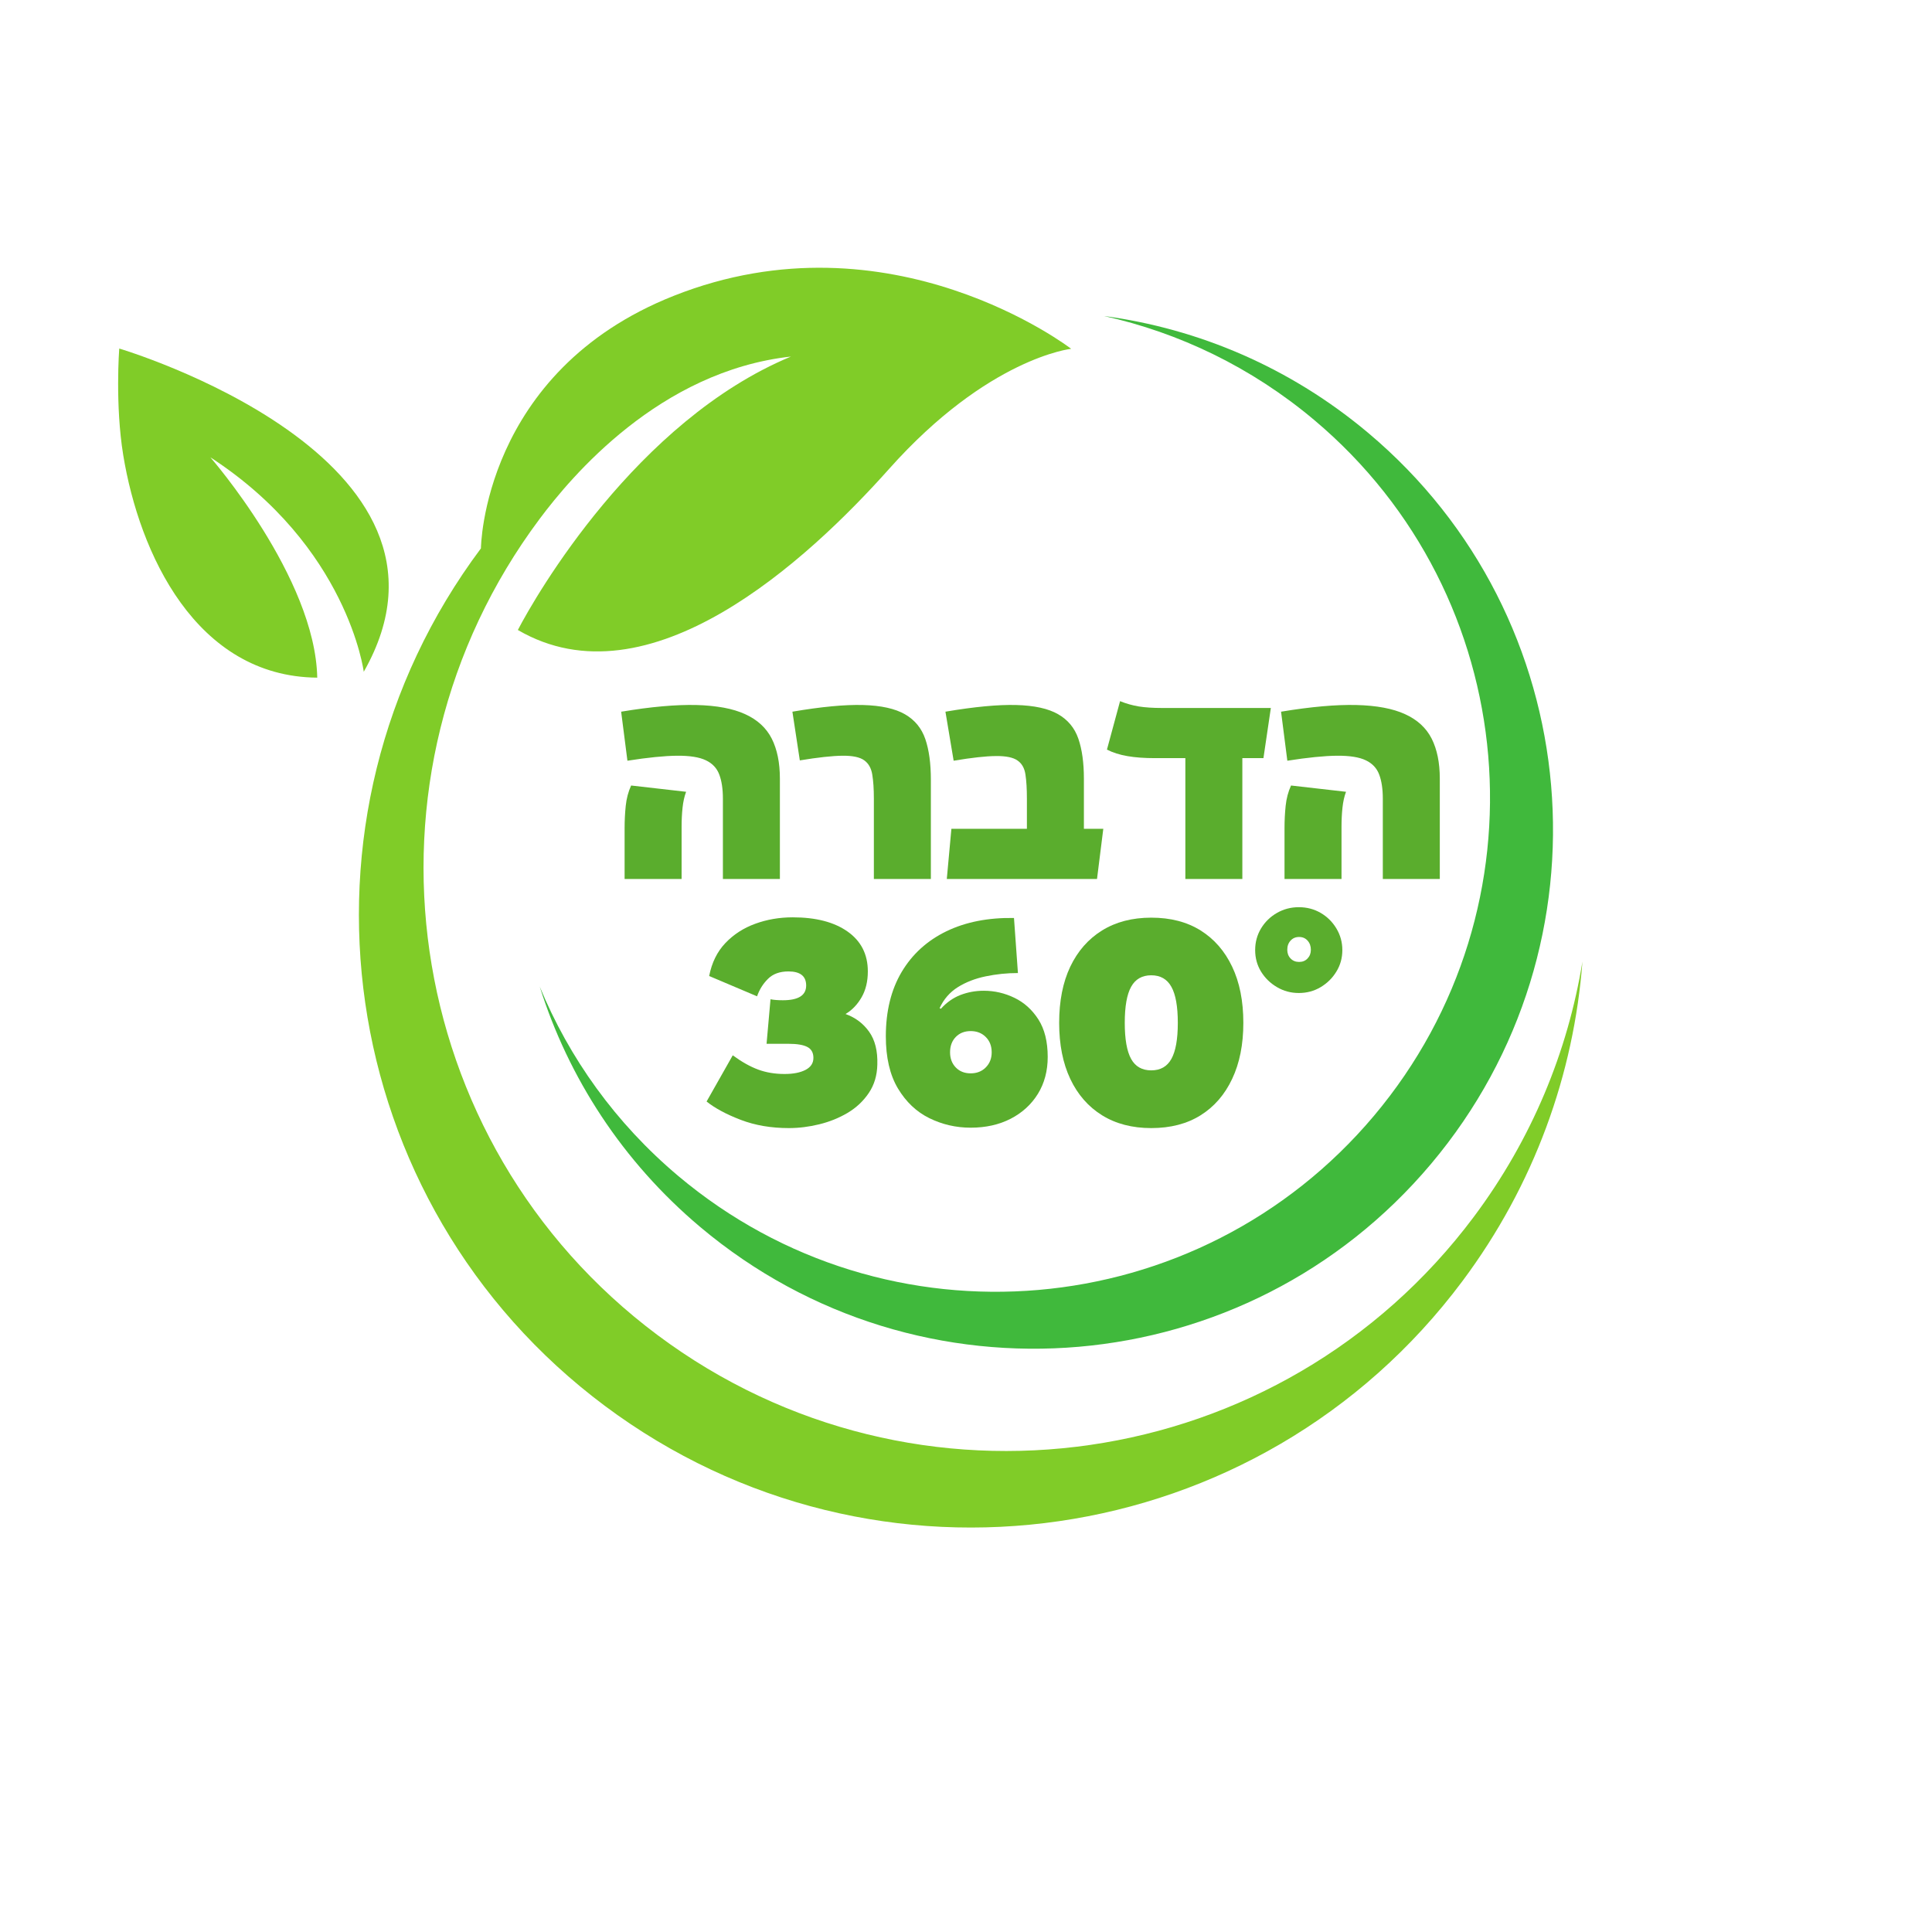
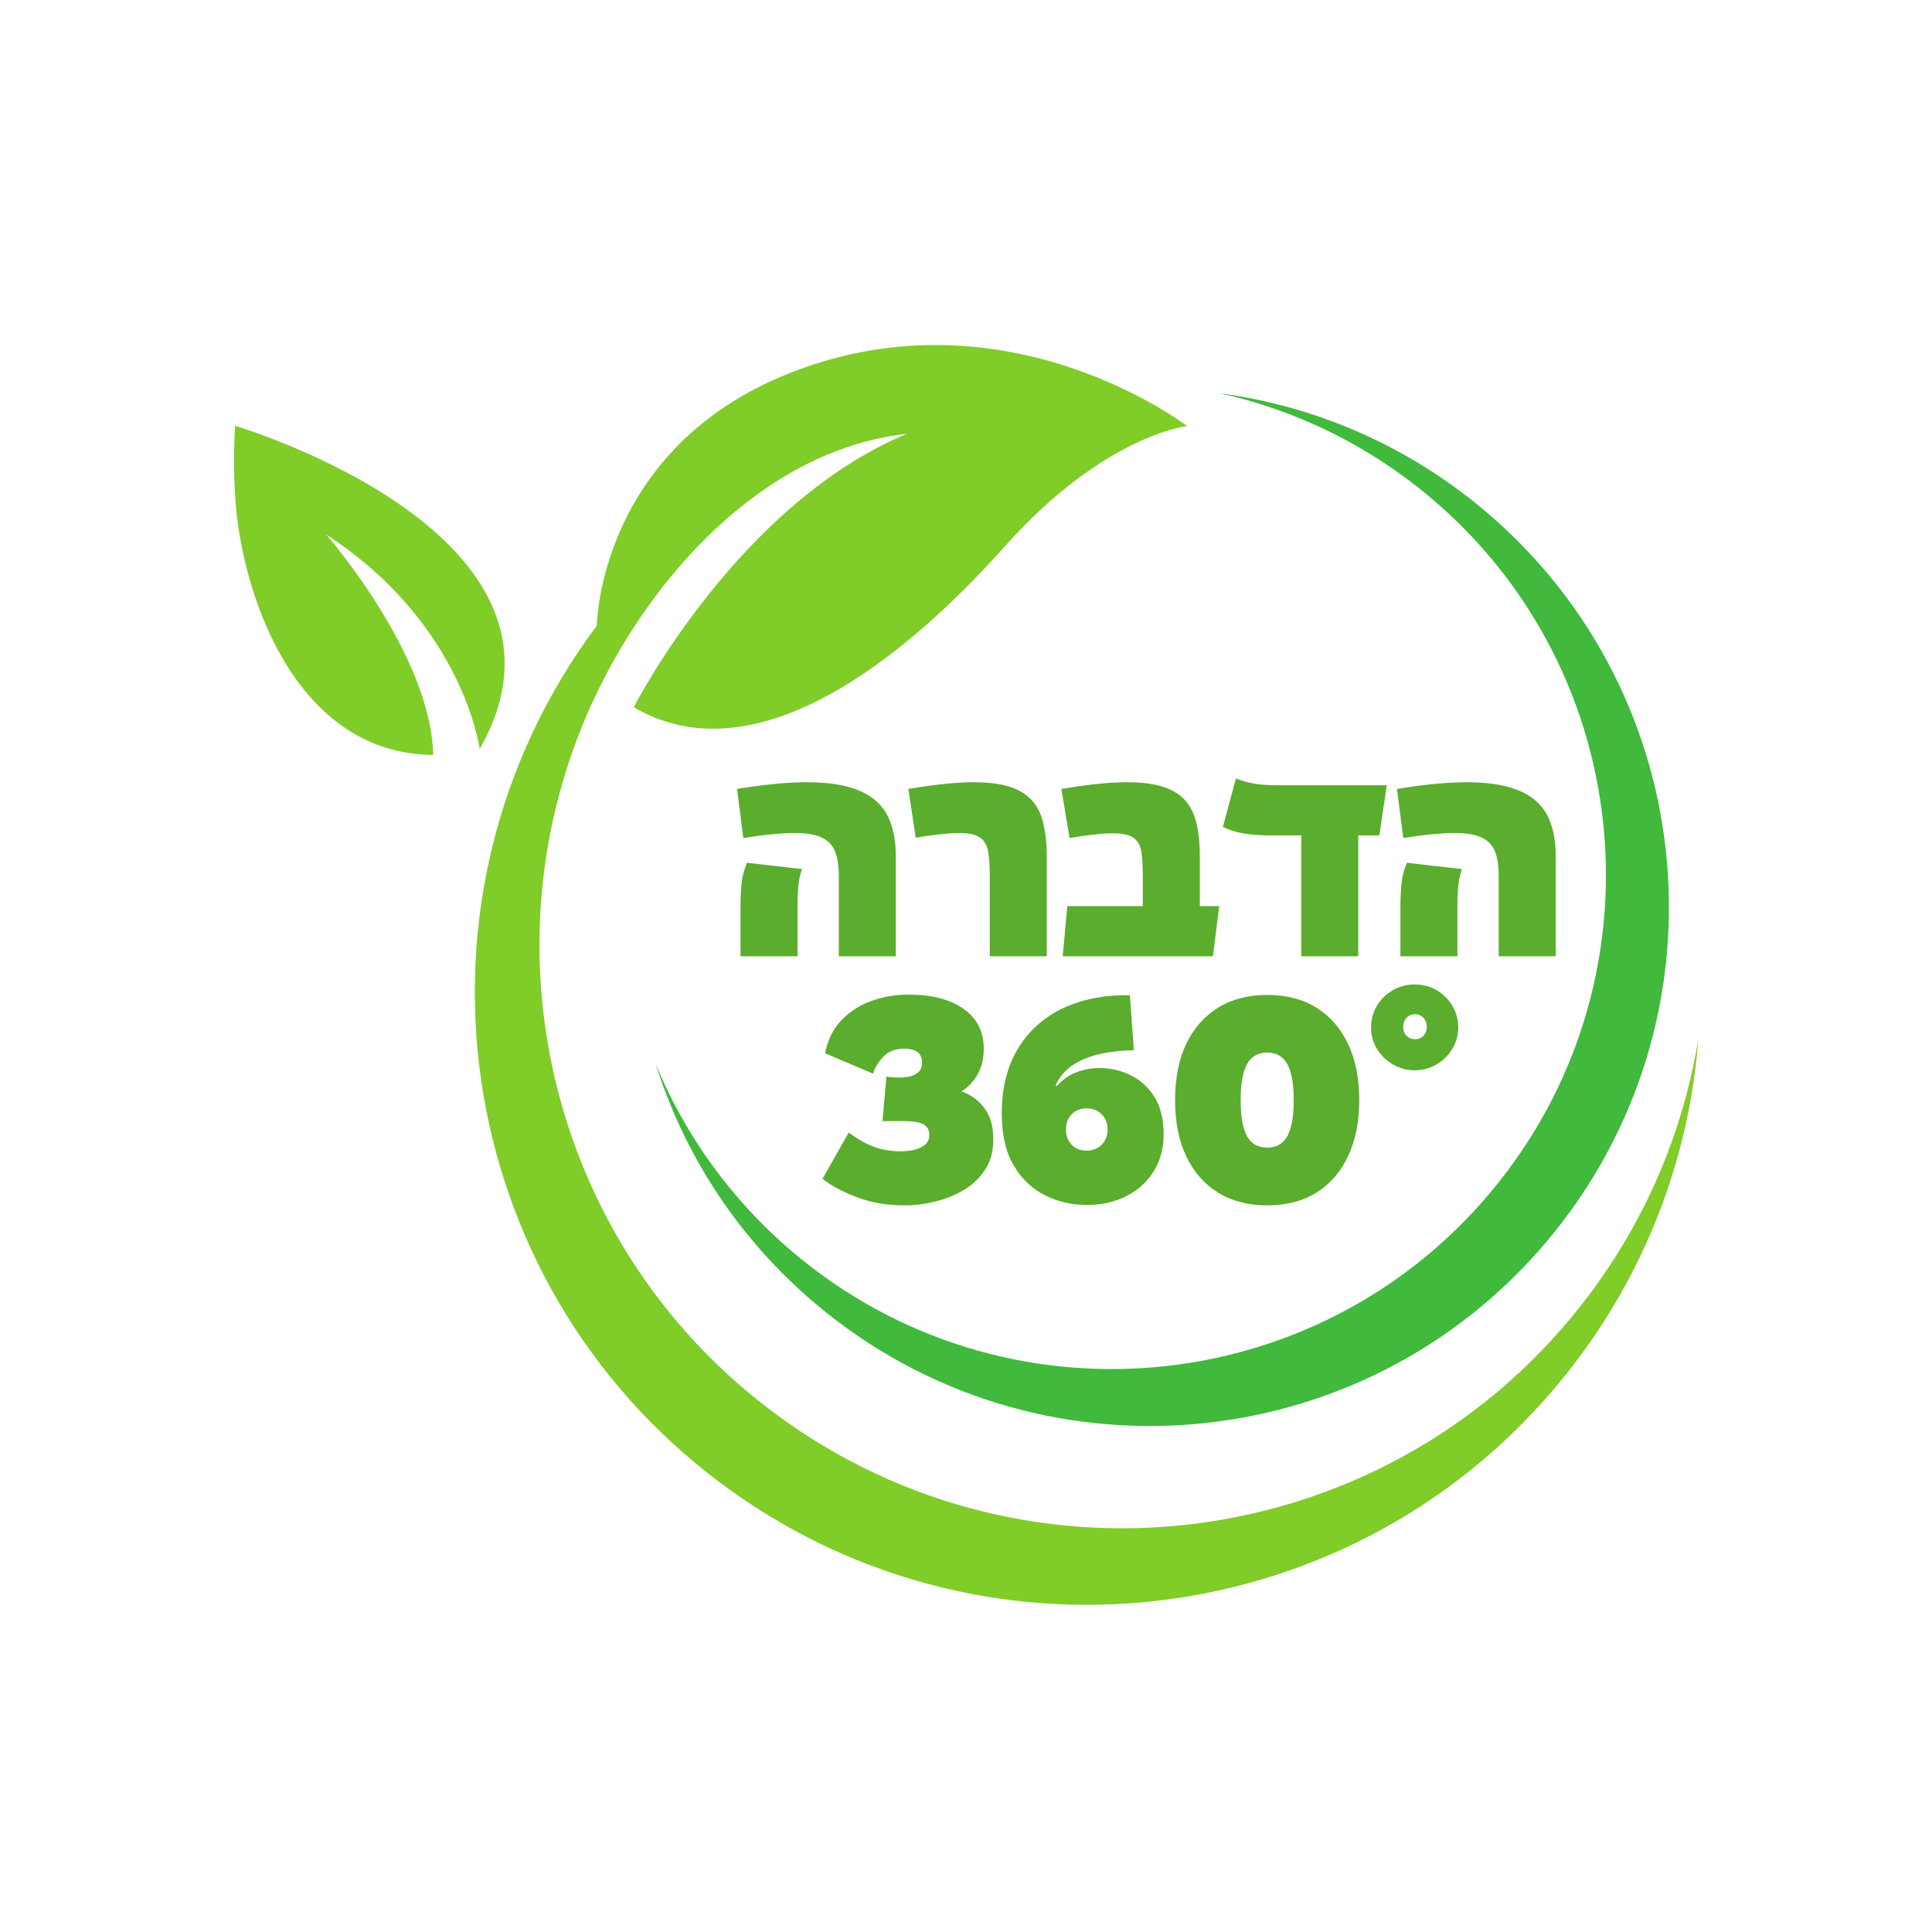
<svg xmlns="http://www.w3.org/2000/svg" width="500" zoomAndPan="magnify" viewBox="0 0 375 375" height="500" preserveAspectRatio="xMidYMid meet" version="1.0">
  <defs>
    <g />
-     <clipPath id="4f5f464152">
-       <rect x="0" width="178" y="0" height="56" />
+     <clipPath id="6364eae442">
+       <rect x="0" width="179" y="0" height="57" />
    </clipPath>
-     <clipPath id="288080c312">
-       <path d="M 22 67 L 76 67 L 76 132 L 22 132 Z M 22 67 " clip-rule="nonzero" />
+     <clipPath id="8c8a6fd746">
+       <path d="M 45 82 L 98 82 L 98 147 L 45 147 Z M 45 82 " clip-rule="nonzero" />
    </clipPath>
-     <clipPath id="f70a5f67ab">
-       <path d="M -39.082 129.891 L 139.641 -48.832 L 367.152 178.68 L 188.43 357.402 Z M -39.082 129.891 " clip-rule="nonzero" />
+     <clipPath id="c4ba70c4f9">
+       <path d="M -16.582 144.891 L 162.141 -33.832 L 389.652 193.68 L 210.93 372.402 Z M -16.582 144.891 " clip-rule="nonzero" />
    </clipPath>
-     <clipPath id="e40de4eb6c">
-       <path d="M -39.082 129.891 L 139.641 -48.832 L 367.152 178.68 L 188.43 357.402 Z M -39.082 129.891 " clip-rule="nonzero" />
+     <clipPath id="ccfdd1975d">
+       <path d="M -16.582 144.891 L 162.141 -33.832 L 389.652 193.68 L 210.93 372.402 Z M -16.582 144.891 " clip-rule="nonzero" />
    </clipPath>
-     <clipPath id="cd8e74ec62">
-       <path d="M -39.082 129.891 L 139.641 -48.832 L 367.152 178.68 L 188.43 357.402 Z M -39.082 129.891 " clip-rule="nonzero" />
+     <clipPath id="568442db1b">
+       <path d="M -16.582 144.891 L 162.141 -33.832 L 389.652 193.68 L 210.93 372.402 Z M -16.582 144.891 " clip-rule="nonzero" />
    </clipPath>
-     <clipPath id="72241ff97a">
-       <path d="M 104 61 L 302 61 L 302 262 L 104 262 Z M 104 61 " clip-rule="nonzero" />
+     <clipPath id="77a3079644">
+       <path d="M 127 76 L 324 76 L 324 277 L 127 277 Z M 127 76 " clip-rule="nonzero" />
    </clipPath>
-     <clipPath id="00b43db2a9">
-       <path d="M -39.082 129.891 L 139.641 -48.832 L 367.152 178.68 L 188.43 357.402 Z M -39.082 129.891 " clip-rule="nonzero" />
+     <clipPath id="05981de962">
+       <path d="M -16.582 144.891 L 162.141 -33.832 L 389.652 193.68 L 210.93 372.402 Z M -16.582 144.891 " clip-rule="nonzero" />
    </clipPath>
-     <clipPath id="7f80144914">
-       <path d="M -39.082 129.891 L 139.641 -48.832 L 367.152 178.68 L 188.43 357.402 Z M -39.082 129.891 " clip-rule="nonzero" />
+     <clipPath id="8f44bd4e10">
+       <path d="M -16.582 144.891 L 162.141 -33.832 L 389.652 193.68 L 210.93 372.402 Z M -16.582 144.891 " clip-rule="nonzero" />
    </clipPath>
-     <clipPath id="863353cd4a">
-       <path d="M -39.082 129.891 L 139.641 -48.832 L 367.152 178.68 L 188.43 357.402 Z M -39.082 129.891 " clip-rule="nonzero" />
+     <clipPath id="5ac946a8f2">
+       <path d="M -16.582 144.891 L 162.141 -33.832 L 389.652 193.68 L 210.93 372.402 Z M -16.582 144.891 " clip-rule="nonzero" />
    </clipPath>
-     <clipPath id="8277f1fdd6">
-       <path d="M 69 51 L 308 51 L 308 297 L 69 297 Z M 69 51 " clip-rule="nonzero" />
+     <clipPath id="60b6549f45">
+       <path d="M 92 66 L 330 66 L 330 312 L 92 312 Z M 92 66 " clip-rule="nonzero" />
    </clipPath>
-     <clipPath id="0531526af3">
-       <path d="M -39.082 129.891 L 139.641 -48.832 L 367.152 178.68 L 188.43 357.402 Z M -39.082 129.891 " clip-rule="nonzero" />
+     <clipPath id="d8e1a18288">
+       <path d="M -16.582 144.891 L 162.141 -33.832 L 389.652 193.68 L 210.93 372.402 Z M -16.582 144.891 " clip-rule="nonzero" />
    </clipPath>
-     <clipPath id="ceccdac10e">
-       <path d="M -39.082 129.891 L 139.641 -48.832 L 367.152 178.68 L 188.43 357.402 Z M -39.082 129.891 " clip-rule="nonzero" />
+     <clipPath id="cf461f0b57">
+       <path d="M -16.582 144.891 L 162.141 -33.832 L 389.652 193.68 L 210.93 372.402 Z M -16.582 144.891 " clip-rule="nonzero" />
    </clipPath>
-     <clipPath id="2d1b204b94">
-       <path d="M -39.082 129.891 L 139.641 -48.832 L 367.152 178.68 L 188.43 357.402 Z M -39.082 129.891 " clip-rule="nonzero" />
+     <clipPath id="2df034cf2d">
+       <path d="M -16.582 144.891 L 162.141 -33.832 L 389.652 193.68 L 210.93 372.402 Z M -16.582 144.891 " clip-rule="nonzero" />
    </clipPath>
-     <clipPath id="aaf85d69e0">
-       <rect x="0" width="128" y="0" height="65" />
+     <clipPath id="1c59860a10">
+       <rect x="0" width="128" y="0" height="63" />
    </clipPath>
  </defs>
-   <g transform="matrix(1, 0, 0, 1, 104, 126)">
-     <g clip-path="url(#4f5f464152)">
+   <g transform="matrix(1, 0, 0, 1, 126, 141)">
+     <g clip-path="url(#6364eae442)">
      <g fill="#5aad2d" fill-opacity="1">
-         <g transform="translate(1.286685, 44.60738)">
+         <g transform="translate(1.786684, 44.60737)">
          <g />
        </g>
      </g>
      <g fill="#5aad2d" fill-opacity="1">
-         <g transform="translate(15.12636, 44.60738)">
+         <g transform="translate(15.62636, 44.60737)">
          <g>
            <path d="M 1.438 -32.469 C 7.227 -33.426 12.094 -33.859 16.031 -33.766 C 19.977 -33.672 23.141 -33.078 25.516 -31.984 C 27.898 -30.898 29.617 -29.316 30.672 -27.234 C 31.723 -25.148 32.25 -22.562 32.25 -19.469 L 32.25 0 L 21.188 0 L 21.188 -15.594 C 21.188 -17.477 20.953 -19.035 20.484 -20.266 C 20.023 -21.504 19.16 -22.426 17.891 -23.031 C 16.617 -23.645 14.754 -23.941 12.297 -23.922 C 9.848 -23.898 6.633 -23.578 2.656 -22.953 Z M 2.109 0 L 2.109 -9.844 C 2.109 -11.32 2.18 -12.77 2.328 -14.188 C 2.473 -15.602 2.82 -16.922 3.375 -18.141 L 14.047 -16.922 C 13.711 -16.035 13.484 -15.008 13.359 -13.844 C 13.234 -12.688 13.172 -11.445 13.172 -10.125 L 13.172 0 Z M 2.109 0 " />
          </g>
        </g>
      </g>
      <g fill="#5aad2d" fill-opacity="1">
-         <g transform="translate(49.30555, 44.60738)">
+         <g transform="translate(49.80555, 44.60737)">
          <g>
            <path d="M 0.5 -32.469 C 6.102 -33.426 10.664 -33.859 14.188 -33.766 C 17.707 -33.672 20.426 -33.07 22.344 -31.969 C 24.258 -30.863 25.578 -29.258 26.297 -27.156 C 27.016 -25.051 27.375 -22.43 27.375 -19.297 L 27.375 0 L 16.312 0 L 16.312 -15.594 C 16.312 -17.477 16.207 -19.035 16 -20.266 C 15.801 -21.504 15.281 -22.426 14.438 -23.031 C 13.594 -23.645 12.18 -23.941 10.203 -23.922 C 8.234 -23.898 5.477 -23.598 1.938 -23.016 Z M 0.5 -32.469 " />
          </g>
        </g>
      </g>
      <g fill="#5aad2d" fill-opacity="1">
-         <g transform="translate(78.6178, 44.60738)">
+         <g transform="translate(79.1178, 44.60737)">
          <g>
            <path d="M 27.766 -9.734 L 31.531 -9.734 L 30.312 0 L 1.156 0 L 2.047 -9.734 L 16.703 -9.734 L 16.703 -15.594 C 16.703 -17.477 16.609 -19.035 16.422 -20.266 C 16.242 -21.504 15.727 -22.414 14.875 -23 C 14.031 -23.594 12.641 -23.879 10.703 -23.859 C 8.766 -23.848 6.023 -23.547 2.484 -22.953 L 0.891 -32.469 C 6.523 -33.426 11.102 -33.859 14.625 -33.766 C 18.145 -33.672 20.852 -33.078 22.75 -31.984 C 24.656 -30.898 25.969 -29.316 26.688 -27.234 C 27.406 -25.148 27.766 -22.562 27.766 -19.469 Z M 27.766 -9.734 " />
          </g>
        </g>
      </g>
      <g fill="#5aad2d" fill-opacity="1">
-         <g transform="translate(110.5294, 44.60738)">
+         <g transform="translate(111.0294, 44.60737)">
          <g>
            <path d="M 15.547 0 L 15.547 -23.453 L 9.625 -23.453 C 7.594 -23.453 5.82 -23.582 4.312 -23.844 C 2.801 -24.102 1.473 -24.523 0.328 -25.109 L 2.875 -34.516 C 4.051 -34.035 5.266 -33.691 6.516 -33.484 C 7.773 -33.285 9.289 -33.188 11.062 -33.188 L 32.141 -33.188 L 30.703 -23.453 L 26.609 -23.453 L 26.609 0 Z M 15.547 0 " />
          </g>
        </g>
      </g>
      <g fill="#5aad2d" fill-opacity="1">
-         <g transform="translate(143.2153, 44.60738)">
+         <g transform="translate(143.7153, 44.60737)">
          <g>
            <path d="M 1.438 -32.469 C 7.227 -33.426 12.094 -33.859 16.031 -33.766 C 19.977 -33.672 23.141 -33.078 25.516 -31.984 C 27.898 -30.898 29.617 -29.316 30.672 -27.234 C 31.723 -25.148 32.25 -22.562 32.25 -19.469 L 32.25 0 L 21.188 0 L 21.188 -15.594 C 21.188 -17.477 20.953 -19.035 20.484 -20.266 C 20.023 -21.504 19.16 -22.426 17.891 -23.031 C 16.617 -23.645 14.754 -23.941 12.297 -23.922 C 9.848 -23.898 6.633 -23.578 2.656 -22.953 Z M 2.109 0 L 2.109 -9.844 C 2.109 -11.32 2.18 -12.77 2.328 -14.188 C 2.473 -15.602 2.82 -16.922 3.375 -18.141 L 14.047 -16.922 C 13.711 -16.035 13.484 -15.008 13.359 -13.844 C 13.234 -12.688 13.172 -11.445 13.172 -10.125 L 13.172 0 Z M 2.109 0 " />
          </g>
        </g>
      </g>
    </g>
  </g>
-   <g clip-path="url(#288080c312)">
-     <g clip-path="url(#f70a5f67ab)">
-       <g clip-path="url(#e40de4eb6c)">
-         <g clip-path="url(#cd8e74ec62)">
-           <path fill="#80cc28" d="M 40.824 88.758 C 40.824 88.758 61.184 112.062 61.578 131.531 C 37.992 131.336 27.031 107.328 23.922 88.355 C 22.312 78.512 23.145 67.652 23.145 67.652 C 23.145 67.652 94.336 88.727 70.605 130.391 C 70.605 130.391 67.508 106.094 40.824 88.758 " fill-opacity="1" fill-rule="nonzero" />
+   <g clip-path="url(#8c8a6fd746)">
+     <g clip-path="url(#c4ba70c4f9)">
+       <g clip-path="url(#ccfdd1975d)">
+         <g clip-path="url(#568442db1b)">
+           <path fill="#80cc28" d="M 63.324 103.758 C 63.324 103.758 83.684 127.062 84.078 146.531 C 60.492 146.336 49.531 122.328 46.422 103.355 C 44.812 93.512 45.645 82.652 45.645 82.652 C 45.645 82.652 116.836 103.727 93.105 145.391 C 93.105 145.391 90.008 121.094 63.324 103.758 " fill-opacity="1" fill-rule="nonzero" />
        </g>
      </g>
    </g>
  </g>
-   <g clip-path="url(#72241ff97a)">
-     <g clip-path="url(#00b43db2a9)">
-       <g clip-path="url(#7f80144914)">
-         <g clip-path="url(#863353cd4a)">
-           <path fill="#40b93c" d="M 255.098 81.531 C 295.586 115.594 300.777 176.047 266.695 216.566 C 232.609 257.078 172.148 262.316 131.652 228.258 C 119.441 217.98 110.449 205.305 104.762 191.508 C 110.312 209.117 120.766 225.41 135.934 238.176 C 178.473 273.949 241.977 268.453 277.781 225.891 C 313.59 183.332 308.133 119.828 265.602 84.055 C 250.43 71.289 232.582 63.785 214.281 61.336 C 228.848 64.57 242.883 71.262 255.098 81.531 " fill-opacity="1" fill-rule="nonzero" />
+   <g clip-path="url(#77a3079644)">
+     <g clip-path="url(#05981de962)">
+       <g clip-path="url(#8f44bd4e10)">
+         <g clip-path="url(#5ac946a8f2)">
+           <path fill="#40b93c" d="M 277.598 96.531 C 318.086 130.594 323.277 191.047 289.195 231.566 C 255.109 272.078 194.648 277.316 154.152 243.258 C 141.941 232.98 132.949 220.305 127.262 206.508 C 132.812 224.117 143.266 240.41 158.434 253.176 C 200.973 288.949 264.477 283.453 300.281 240.891 C 336.09 198.332 330.633 134.828 288.102 99.055 C 272.93 86.289 255.082 78.785 236.781 76.336 C 251.348 79.57 265.383 86.262 277.598 96.531 " fill-opacity="1" fill-rule="nonzero" />
        </g>
      </g>
    </g>
  </g>
-   <g clip-path="url(#8277f1fdd6)">
-     <g clip-path="url(#0531526af3)">
-       <g clip-path="url(#ceccdac10e)">
-         <g clip-path="url(#2d1b204b94)">
-           <path fill="#80cc28" d="M 127.629 259.137 C 77.562 221.734 67.316 150.801 104.754 100.703 C 110.879 92.512 127.996 72.031 153.523 69.207 C 123.469 81.707 103.969 115.629 100.516 122.281 C 125.922 137.105 156.613 108.91 172.582 91.004 C 191.828 69.426 207.914 67.703 207.914 67.703 C 207.914 67.703 172.891 40.719 130.758 57.426 C 93.648 72.141 93.348 106.438 93.348 106.438 C 54.02 159.062 64.781 233.57 117.375 272.859 C 169.973 312.152 244.492 301.344 283.816 248.719 C 297.848 229.949 305.496 208.387 307.152 186.637 C 304.32 204.043 297.375 221.047 286.086 236.16 C 248.641 286.254 177.707 296.543 127.629 259.137 " fill-opacity="1" fill-rule="nonzero" />
+   <g clip-path="url(#60b6549f45)">
+     <g clip-path="url(#d8e1a18288)">
+       <g clip-path="url(#cf461f0b57)">
+         <g clip-path="url(#2df034cf2d)">
+           <path fill="#80cc28" d="M 150.129 274.137 C 100.062 236.734 89.816 165.801 127.254 115.703 C 133.379 107.512 150.496 87.031 176.023 84.207 C 145.969 96.707 126.469 130.629 123.016 137.281 C 148.422 152.105 179.113 123.91 195.082 106.004 C 214.328 84.426 230.414 82.703 230.414 82.703 C 230.414 82.703 195.391 55.719 153.258 72.426 C 116.148 87.141 115.848 121.438 115.848 121.438 C 76.52 174.062 87.281 248.57 139.875 287.859 C 192.473 327.152 266.992 316.344 306.316 263.719 C 320.348 244.949 327.996 223.387 329.652 201.637 C 326.82 219.043 319.875 236.047 308.586 251.16 C 271.141 301.254 200.207 311.543 150.129 274.137 " fill-opacity="1" fill-rule="nonzero" />
        </g>
      </g>
    </g>
  </g>
-   <g transform="matrix(1, 0, 0, 1, 135, 168)">
-     <g clip-path="url(#aaf85d69e0)">
+   <g transform="matrix(1, 0, 0, 1, 158, 184)">
+     <g clip-path="url(#1c59860a10)">
      <g fill="#5aad2d" fill-opacity="1">
-         <g transform="translate(2.398444, 50.44465)">
+         <g transform="translate(1.89845, 49.44465)">
          <g>
            <path d="M 26.719 -21.625 C 28.625 -20.945 30.148 -19.801 31.297 -18.188 C 32.441 -16.582 32.973 -14.461 32.891 -11.828 C 32.848 -9.711 32.297 -7.867 31.234 -6.297 C 30.172 -4.723 28.801 -3.438 27.125 -2.438 C 25.445 -1.445 23.613 -0.707 21.625 -0.219 C 19.633 0.27 17.664 0.516 15.719 0.516 C 12.281 0.516 9.172 -0.016 6.391 -1.078 C 3.609 -2.141 1.395 -3.328 -0.25 -4.641 L 4.828 -13.609 C 6.566 -12.336 8.207 -11.414 9.75 -10.844 C 11.301 -10.27 13.016 -9.984 14.891 -9.984 C 16.578 -9.984 17.93 -10.25 18.953 -10.781 C 19.973 -11.312 20.484 -12.086 20.484 -13.109 C 20.484 -14.117 20.086 -14.828 19.297 -15.234 C 18.516 -15.641 17.297 -15.844 15.641 -15.844 L 11.391 -15.844 L 12.156 -24.484 C 12.789 -24.359 13.594 -24.297 14.562 -24.297 C 17.57 -24.297 19.078 -25.25 19.078 -27.156 C 19.078 -28.977 17.93 -29.891 15.641 -29.891 C 13.953 -29.891 12.629 -29.41 11.672 -28.453 C 10.711 -27.504 10.004 -26.375 9.547 -25.062 L 0.25 -29 C 0.758 -31.594 1.805 -33.723 3.391 -35.391 C 4.984 -37.066 6.914 -38.316 9.188 -39.141 C 11.457 -39.973 13.883 -40.391 16.469 -40.391 C 20.969 -40.391 24.52 -39.469 27.125 -37.625 C 29.738 -35.781 31.047 -33.203 31.047 -29.891 C 31.047 -27.941 30.641 -26.266 29.828 -24.859 C 29.023 -23.461 27.988 -22.383 26.719 -21.625 Z M 26.719 -21.625 " />
          </g>
        </g>
      </g>
      <g fill="#5aad2d" fill-opacity="1">
-         <g transform="translate(36.04808, 50.44465)">
+         <g transform="translate(35.54809, 49.44465)">
          <g>
            <path d="M 19.906 -26.141 C 21.988 -26.141 23.973 -25.68 25.859 -24.766 C 27.742 -23.859 29.289 -22.461 30.5 -20.578 C 31.707 -18.691 32.312 -16.266 32.312 -13.297 C 32.312 -10.578 31.676 -8.188 30.406 -6.125 C 29.133 -4.07 27.375 -2.461 25.125 -1.297 C 22.875 -0.141 20.285 0.438 17.359 0.438 C 14.523 0.438 11.852 -0.176 9.344 -1.406 C 6.844 -2.633 4.805 -4.562 3.234 -7.188 C 1.672 -9.812 0.891 -13.18 0.891 -17.297 C 0.891 -22.172 1.914 -26.336 3.969 -29.797 C 6.031 -33.254 8.926 -35.883 12.656 -37.688 C 16.383 -39.488 20.754 -40.348 25.766 -40.266 L 26.531 -29.578 C 24.406 -29.578 22.32 -29.363 20.281 -28.938 C 18.25 -28.52 16.445 -27.82 14.875 -26.844 C 13.312 -25.863 12.129 -24.504 11.328 -22.766 L 11.578 -22.641 C 12.68 -23.867 13.941 -24.758 15.359 -25.312 C 16.785 -25.863 18.301 -26.141 19.906 -26.141 Z M 17.359 -10.109 C 18.547 -10.109 19.52 -10.488 20.281 -11.25 C 21.051 -12.02 21.438 -13 21.438 -14.188 C 21.438 -15.414 21.051 -16.41 20.281 -17.172 C 19.52 -17.93 18.547 -18.312 17.359 -18.312 C 16.172 -18.312 15.207 -17.93 14.469 -17.172 C 13.727 -16.41 13.359 -15.414 13.359 -14.188 C 13.359 -13 13.727 -12.02 14.469 -11.25 C 15.207 -10.488 16.172 -10.109 17.359 -10.109 Z M 17.359 -10.109 " />
          </g>
        </g>
      </g>
      <g fill="#5aad2d" fill-opacity="1">
-         <g transform="translate(69.31608, 50.44465)">
+         <g transform="translate(68.81608, 49.44465)">
          <g>
            <path d="M 19.141 0.516 C 15.453 0.516 12.27 -0.312 9.594 -1.969 C 6.926 -3.625 4.867 -5.977 3.422 -9.031 C 1.984 -12.082 1.266 -15.707 1.266 -19.906 C 1.266 -24.145 1.984 -27.781 3.422 -30.812 C 4.867 -33.844 6.926 -36.188 9.594 -37.844 C 12.27 -39.5 15.453 -40.328 19.141 -40.328 C 22.879 -40.328 26.07 -39.5 28.719 -37.844 C 31.363 -36.188 33.406 -33.844 34.844 -30.812 C 36.289 -27.781 37.016 -24.145 37.016 -19.906 C 37.016 -15.707 36.289 -12.082 34.844 -9.031 C 33.406 -5.977 31.363 -3.625 28.719 -1.969 C 26.07 -0.312 22.879 0.516 19.141 0.516 Z M 19.141 -10.688 C 20.922 -10.688 22.223 -11.426 23.047 -12.906 C 23.879 -14.395 24.297 -16.727 24.297 -19.906 C 24.297 -23.094 23.879 -25.426 23.047 -26.906 C 22.223 -28.395 20.922 -29.141 19.141 -29.141 C 17.359 -29.141 16.055 -28.395 15.234 -26.906 C 14.41 -25.426 14 -23.094 14 -19.906 C 14 -16.727 14.41 -14.395 15.234 -12.906 C 16.055 -11.426 17.359 -10.688 19.141 -10.688 Z M 19.141 -10.688 " />
          </g>
        </g>
      </g>
      <g fill="#5aad2d" fill-opacity="1">
-         <g transform="translate(107.6093, 50.44465)">
+         <g transform="translate(107.1093, 49.44465)">
          <g>
            <path d="M 9.484 -25.703 C 7.953 -25.703 6.539 -26.082 5.25 -26.844 C 3.957 -27.602 2.926 -28.609 2.156 -29.859 C 1.395 -31.109 1.016 -32.5 1.016 -34.031 C 1.016 -35.562 1.395 -36.961 2.156 -38.234 C 2.926 -39.504 3.957 -40.508 5.25 -41.25 C 6.539 -41.988 7.953 -42.359 9.484 -42.359 C 11.047 -42.359 12.461 -41.988 13.734 -41.25 C 15.004 -40.508 16.02 -39.504 16.781 -38.234 C 17.551 -36.961 17.938 -35.562 17.938 -34.031 C 17.938 -32.5 17.551 -31.109 16.781 -29.859 C 16.02 -28.609 15.004 -27.602 13.734 -26.844 C 12.461 -26.082 11.047 -25.703 9.484 -25.703 Z M 9.547 -31.734 C 10.223 -31.734 10.77 -31.957 11.188 -32.406 C 11.613 -32.852 11.828 -33.414 11.828 -34.094 C 11.828 -34.812 11.613 -35.406 11.188 -35.875 C 10.77 -36.344 10.223 -36.578 9.547 -36.578 C 8.867 -36.578 8.316 -36.344 7.891 -35.875 C 7.461 -35.406 7.25 -34.812 7.25 -34.094 C 7.25 -33.414 7.461 -32.852 7.891 -32.406 C 8.316 -31.957 8.867 -31.734 9.547 -31.734 Z M 9.547 -31.734 " />
          </g>
        </g>
      </g>
    </g>
  </g>
</svg>
